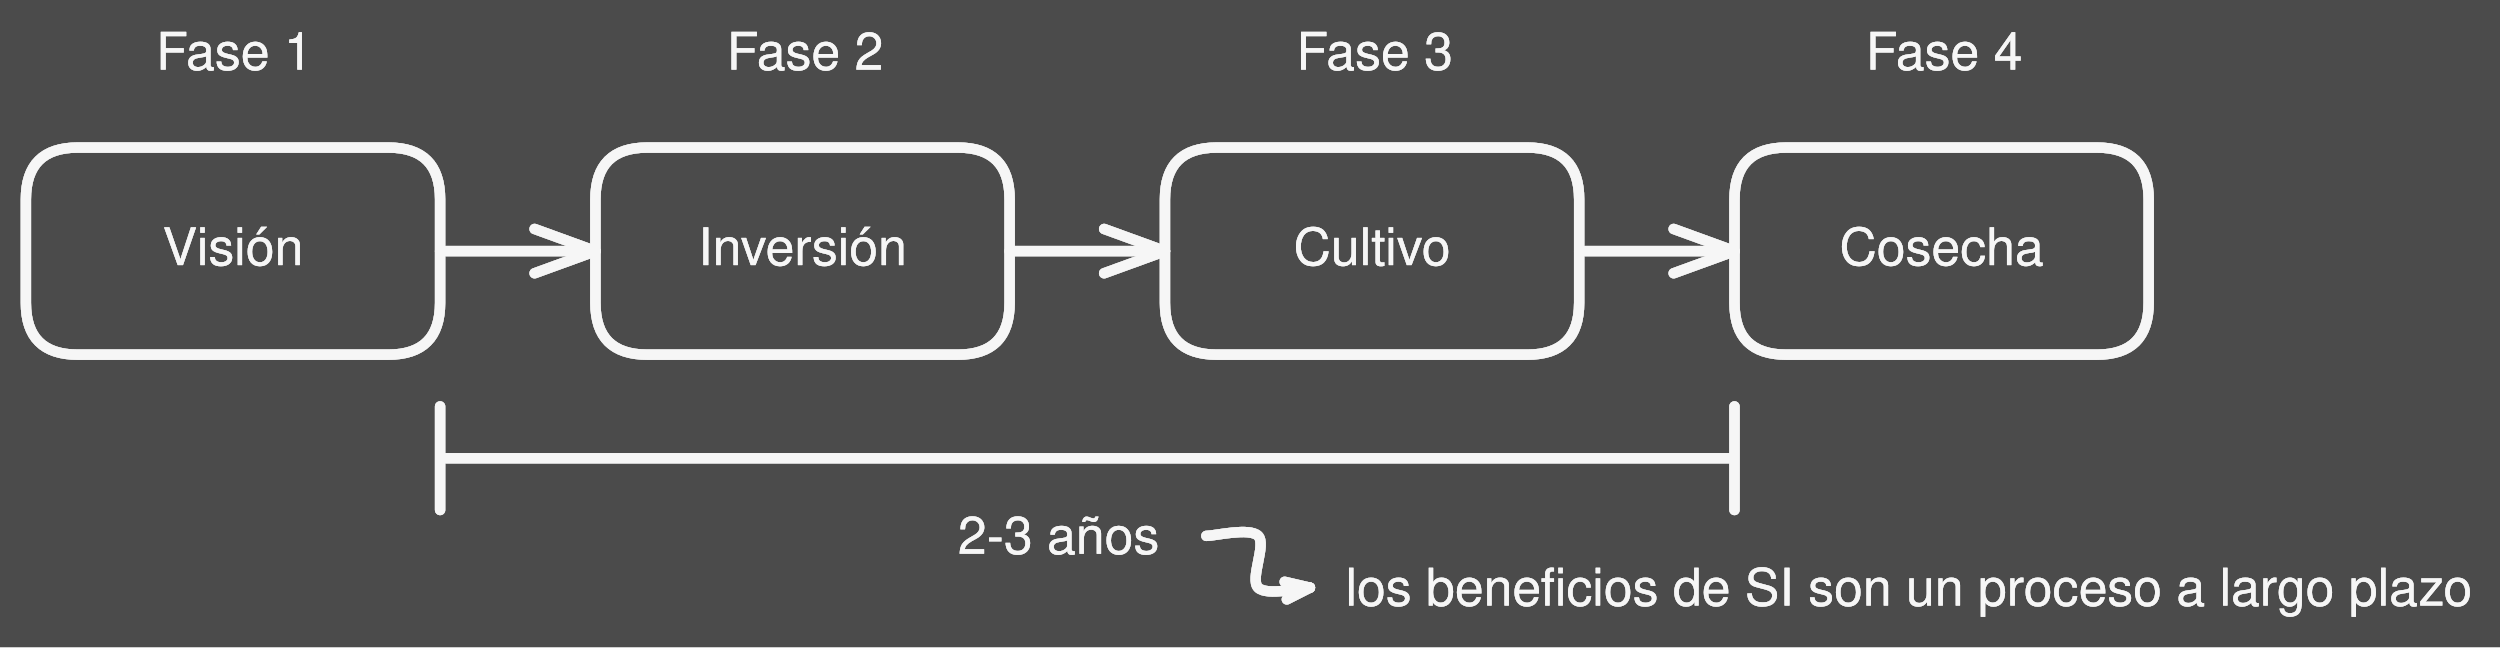
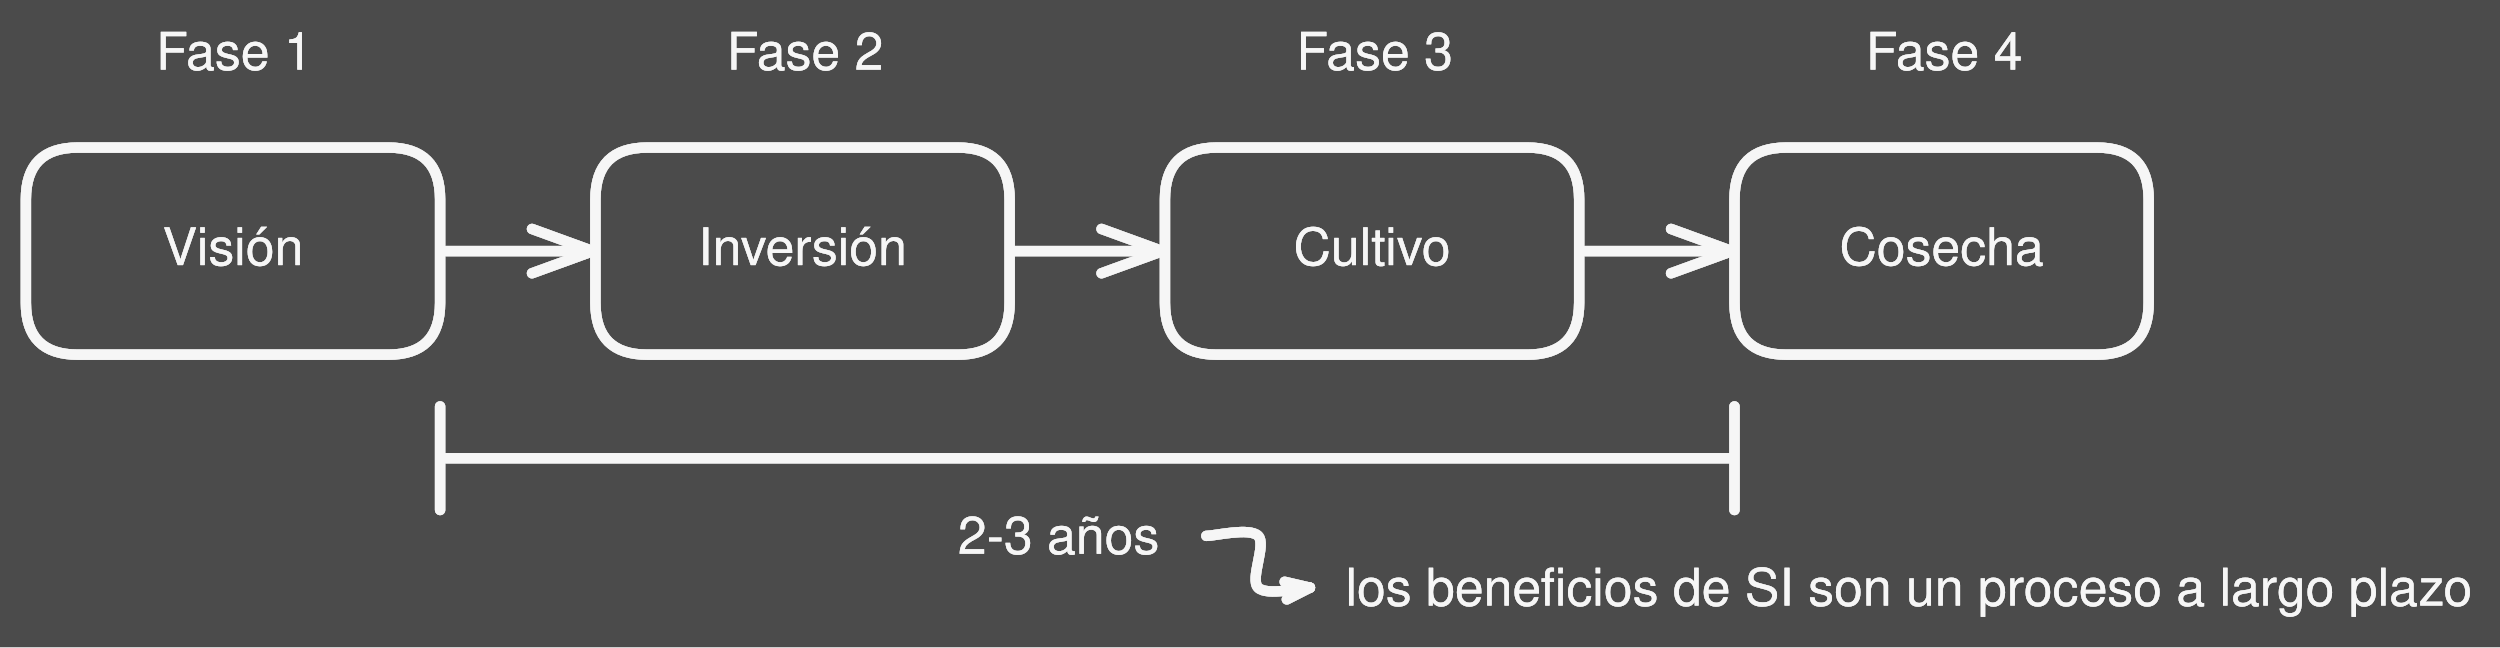
<svg xmlns="http://www.w3.org/2000/svg" version="1.1" viewBox="0 0 965.707 250" width="965.707" height="250" filter="invert(93%) hue-rotate(180deg)" class="excalidraw-svg">
  
-   eyJ2ZXJzaW9uIjoiMSIsImVuY29kaW5nIjoiYnN0cmluZyIsImNvbXByZXNzZWQiOnRydWUsImVuY29kZWQiOiJ4nO1cXNly2khcdTAwMWK991NQntuY6X2ZO/CKXHUwMDEzO3hJ4snUVEpGXHJ0XCIkRlx1MDAxMrbxVFx1MDAxZeqv/1x1MDAxMebFpoVtJISEXHUwMDA1XHUwMDE2WKmMXeWC7q/V23fO+XqR/96q1bbD8VBt/1bbVndcdTAwMWTL0bZv3W6/idJvlFx1MDAxZmjPNVlo8j3wRn5nYmlccoe//fqrd1x1MDAxZGhbW259YD9cdTAwMTRQjlx1MDAxYSg3XGaMyVx1MDAxZuZ7rfb35G+iXG5fdULL7TlqUmCSlahcdTAwMDWlXHUwMDEzTz13UqGUSEjGIJ5cdTAwMWFo11Z3k6aA+FE62DNNXGKVbTK6llx1MDAxM6g4J0ra5taZaFx1MDAxZvK703bbbV/BceOke+nFxbvacS7CsTNpaeCZoYjzgtD3vqlP2lx1MDAwZfsml6TS80r53qjXd1VcdTAwMTCNXGKYpnpDq6PDsUmDIE59XHUwMDE4lqRd1L9cdTAwMWSUMImK7CTLPNS+6zmeXHUwMDFm1f5cdTAwMGJU0W9cXP+11fnWM41w7alN6FtuMLR8M0+x3e1jvyCLn91XutdcdTAwMGZNokjUpyZjiyDAgCBcdTAwMDTlNCeqZdiyJ1P/ZzyivjVQraiIO3Kc5LC49uOwPLlI7CT4MeV73I3Ifj/tXFxJXHUwMDA3m3GyUN3FfUtM/1x1MDAwN9vd023ranua9f1N9pNcdTAwMWXsu2IsR/3Dv1x1MDAwZZxcdTAwMGZcdTAwMDdcdTAwMTf21Ujvvv2yN/vgpyot3/duXHUwMDEzz338XHUwMDE0j8RoaFtcdTAwMGaOXHQ5olxiXHSBMUN0mu9o91t6mFx1MDAxY6/zLfblrUSD53A10+VcdTAwMDSkIM2DXHUwMDE0l1x1MDAxODJsmpFcdTAwMDEpWFx1MDAxY1LTMa02iiDhdVwiXHQkIDnoXHUwMDEzPHFYp2tcdTAwMDNcdTAwMTQldSlcdTAwMDRcdTAwMTIwUetcdTAwMTRYXGLPXHUwMDAxXHUwMDBiXHUwMDEzyKik/OW4msmYXHUwMDAz0Fx1MDAwMsfkjFMplnDMuFWeXHUwMDFiXuj7aPhcdTAwMTGYST2wXHUwMDA22lx1MDAxOT9cdMmD50ZcdTAwMWVrhu+jXHUwMDBl9D//d1x1MDAxM7Nt3V7m5UWFXHUwMDFhju5Frr3dMZ1R/ozXh9oo2NRgoG07qTRcdTAwMWTTXHUwMDEyS7vKb1x1MDAxNVFcdTAwMDPP1z3tWk5uY6xR6J2r4KHDoT9SyTFTR0+zXGbrkC7E7kJNxCxcdTAwMGbAlFx1MDAxMyxcdTAwMTnCsWPFXHUwMDAwRsVcdTAwMDG8S5qW3dvzlL7W44b63L/4q79fbTSjXG4qXCKnXHUwMDEwQ5BcYlB+XHUwMDA0Qfz9nffu9N3e3lx1MDAwNlx1MDAwNHHhc+/vP+3s4PdcdTAwMDfi8rLdu4ZnzLXGp+VcdC1lYFx1MDAxOT5bSWixyMMpYkRCXCJEXHUwMDE2TnFxnE7nqtLQpMLoXHUwMDFkxVx1MDAxNNLN6qxAdYAkkkzwQkJcdTAwMGIph1x1MDAxOFx0kpiVV1BaQVx1MDAxMEZLeObLlLblTjwzT2yzskvV22eUJq23We15ZcklhuBcdTAwMDWCKCtmJsWhXHUwMDFjdo54+2Knf+mJz7/7XHUwMDA3p2eCXlZdckn1NFx1MDAxNzKCJFx1MDAxN0DCXHUwMDFmSnQv78dfaafX2YA4Lnzuu0HvbWuv1bg6+Xq0z0Gw3z4/aZQnumZiWFx1MDAxMp1rXHUwMDEx3VxcpELGTCsglzxcdTAwMDOqtDhUp5NVbXRcblknXHUwMDE4U4n5JkWXXHUwMDE5nsXF17ZcdTAwMTLTKC4oIUReXXElXHUwMDAycnOKuztyQn3jZcrtXFxeqVr7jMSktXauMVx1MDAxYlx1MDAxMVqK04lP8MVcdTAwMThAiFx1MDAwMMlcdTAwMTJaVlx1MDAxY71Xx2fky/hLo8m18/5Ejp0jX1x1MDAwN9WGMmFcdTAwMTVcdTAwMTRaTCjBQsJcdTAwMTK2pTYotFx1MDAxZl3/Q7t5fPxcdTAwMTNcdFwiJXmIQoAxylxiozBcdTAwMDNSvDikpoNaaVx1MDAxNFFcdTAwMDDqXHUwMDE0I4TYhteh3Kx/jcyRwutQXGZcdTAwMDBcdTAwMTNUsFx1MDAxMmLYXHUwMDE3qFwiQ1x1MDAxYyzhmy9URS9Qnb6VrYrpvFJV8Vx1MDAxOT2YU8V0Y8pSxVxc+OZcdTAwMWWAQkNcdTAwMWVcZlx1MDAxMkDjXHUwMDEzt1x1MDAxOL6iOHz7PCRcdTAwMDFcdTAwMGJ2q1xy31x1MDAxZEjTKkh4qvZyw1iCKC9cdTAwMWHIQslNXHUwMDE0S2BcdTAwMTlyuDJmXHUwMDA14jzRgHVj9sBcblRccmZCNp21XHUwMDFjYkNvmFx1MDAwN9eZzqSxma513dDEPJ04jVWF4GbxxbOEVVx1MDAxNkfmzfnnr/v+V1ptZPJN4lx1MDAxMtVcdTAwMDGUXHUwMDE0XHUwMDE3hiUgMsLGz1x1MDAwNkuUXHUwMDBmS/QqsERcdTAwMWKEZe79hminwaxZXHUwMDA0yFpDNorj8qN+391F+m21cYlkdYFJJceR9U9cdTAwMDZLnFx1MDAwZkv8KrDEVVBLZFZGkFGadVx1MDAxYdosjkr81j35rD1SbVRSWF1UQoFcdTAwMDSFXHUwMDFj/3RRLMnHJXlcdTAwMTVcXJLycfmwP5VcdTAwMDFMlLtBXHUwMDA0zXqGXHUwMDAyXHUwMDAxM+PY3eLIXFx8R6SSMN1JXHUwMDFmbrL1bblm7bhmbLgyXHUwMDAyOMVyLVx1MDAxYq7oMWXBhutz91ZXulx1MDAxZVx1MDAxOISWXHUwMDFmNo1Tabc327DHe+NFruVNQN5cdTAwMTnNTHY0PNYwamLSSt8pu+1pN3xs3lxcr5VrP9+axZdcdTAwMTZKbI1jXHUwMDA14a43XHUwMDE46DCctZxcdTAwMWS/RoTsvrLm5tz0JpmXpoBh9MTZzfT4Uy3ZevNl+vnPN5nWLM98K1XMjOW1d1twUzuXtGQ6bXqHmVwiXHUwMDEzW1wimUVZe8Upa/FcdHslKVx1MDAwYoqKUZaZXHUwMDA1jCWEJdynKp+xlrxcdTAwMDC4LGNtjCNcbjHW4qPf/1x1MDAxOKu2XHUwMDAxxsq9XGZcbo12XHUwMDEyLCXJupeyX5yyXHUwMDE2n1VWkrJI+kWm16YsLo18YFwi1nJn+6WUteRp8bKUtTGSKERZi8/l/qOsWnmUXHUwMDE1rSMzj1x1MDAxZfOv0nFcdFx1MDAxOeHJXHK8mLJcdTAwMGWWOOBoef1z/OVcZjWpaHRcdTAwMGbJh+DgtFltykovXGbXR1hcdTAwMTRkMFx1MDAxNpmjLChcdCNcYlx1MDAwMvmal+hcdTAwMDQlhC7z5mJcdTAwMWU5paGVk1MyaGfySkXsjDVZzlx1MDAxYz1rnnCRlVxuLGtPMihnIbXkvoOaXHUwMDFmXHJcdTAwMTn55ZCCzPe6XHUwMDBmi1PLuTdsXHKOdcVcdTAwMDMgmLraR9ZHJ5zXXHUwMDA1RqDwXjCTklx1MDAxMlxuUFx073OvTitcZkG4Usyz0l4w2sE165//eYn7P4nt4IzczexcYmdUvPZN4Vx1MDAwNdfoIWaIc5L5lvjRXHUwMDEy147O7EHD7Tr7TX3IXHUwMDE4XHUwMDAz0Pp0c1dttKJERDSeKPTa0EoytFx1MDAxZs1pv0GHIUvIK7hcXJGQmFx1MDAxMPGHjVxi1lx1MDAxYcajl5g/L/Ik134rVW6pZUKelotcdTAwMDXnR5JJTFx1MDAwNck62W1cdTAwMTWnirMmdOQxv6w2O2BcdTAwMTBLZVRijXtcdTAwMTlcdTAwMDSzOlx1MDAwN7y4mEf/REJcdTAwMTBcdTAwMGVeU8xl9OrVSoywkpg7XlC7Vq7q6o42XHUwMDFmbVW7aNVcdTAwMDLPrY3c2tD3OirwalbNsfyeV1x1MDAxYjrWffYrOS94ymaCg1x1MDAxNzRw6SBi65E6ov/1dFx1MDAxMZrZneqGcSdtp6Zo+0ar2+a8Z//SnfxEr0pMqCZcdTAwMDKzmkjQ963v/1x1MDAwMlx1MDAwZlx1MDAwMmhgIn0=
+   eyJ2ZXJzaW9uIjoiMSIsImVuY29kaW5nIjoiYnN0cmluZyIsImNvbXByZXNzZWQiOnRydWUsImVuY29kZWQiOiJ4nO1cXOty2jhcdTAwMWL+n6tg2L9ccmudpf6DXHUwMDFjSZuUXHUwMDFj2ma7s9NxsFx1MDAwMbXGZm2ThOz0or75LmFvbGVcdTAwMTNs41x1MDAwM7GDk6WzJDNcdTAwMTmQZOmV9D7PI+mV89dOo9H0Z1x1MDAxM7P5ttE07/u6JVxyV79rvlx00m9N15OOrbJg+N1zpm4/LKlPJm9//dW58aQhdbs1NuZcdTAwMGaYljk2bd9TRX5X31x1MDAxYo2/wr8qR1x1MDAxYcFjTD/nvSN2f9br2b1rMGufXHUwMDBlrpzw0bDQwlx1MDAwZdfs+7o9tMw4616l70JNi1x1MDAxMmZBXHUwMDAySCTcScNcdTAwMWapREDjtJEphyNfJfI4bV7x20ac4vmu893ccyzHXHJa/1x1MDAwNZjBb9z2jd7/PnSdqW1EZXxXt72J7qrOxuVcdTAwMDbSsi79WVi7XHUwMDFhKzWSzVRcdTAwMWKfXHUwMDFmbcSp9KKnVKPDkW163pK9zkTvSz9cdTAwMTiAZP9cdTAwMDNcdTAwMGInXSNcdTAwMWP7P2KbXFx9bHaDwbenllx1MDAxNSVL2zDvw4nUllqzjcfWXHUwMDE2XHUwMDEzXHUwMDE3z1xuekz5XHUwMDEx226aQcVcdTAwMTBoSMNcdTAwMTBcdTAwMDJcdTAwMTHlJFx1MDAxY1x1MDAwN6ZcdTAwMTPPXHUwMDFjO/QhISBcdTAwMTeUXHUwMDAyXHUwMDE0XHUwMDFi5e0rXHUwMDA38sNKXHUwMDA3uuWZ8VxmXHUwMDA0llx1MDAxZKSdK+lgS/7jm/fxtCTc76Nh78ueft2Msn68ya9pXn7AZ2I6Ovrz0Pp4eGlcXE/l3ruv+8tcdTAwMTUvmtRd17lL1Pv4KZ6I6cTQ511cdTAwMDNcZlx1MDAxMlxiOUeIQlx1MDAxMuVb0v6eniXL6X+PR2MnYXBcbldRxzJQWlx1MDAxYYo5ilx1MDAwMGYtLDDAWrL9XHUwMDEwT1xmtEhcdTAwMDZQXHUwMDA0t1x1MDAwNOeQg0TpXGJYXHUwMDEwbYGVXHUwMDBmLJBcdTAwMGaspdJcdTAwMGJcdTAwMDQhXGYoXHUwMDExhOVcdTAwMDBcYpBcIlx1MDAwMDGBXHUwMDAwRcqPnlx1MDAwM6BcdTAwMTWOySgjgldwzNjpXHUwMDAyZ1N9/yQ9+ff/7cRcdTAwMDDod1dFeVx1MDAwM8f2L+VD0COoLaVcdTAwMWXqY2nNXHUwMDE26lx1MDAxM7XQtuQwXHUwMDE4mWZfdcZ0m8nx8aVSsKjAWFx1MDAxYUZSRPqqUl3aptsto0aOK4fS1q1Cy/Wp71xcmN7cdt+dmskxM49cdTAwMTdcdTAwMTBcdTAwMDEtQHKxu0Lu4vlHtGj+XHTDSFCISI7zwWZcdKeYc8dcdTAwMWXu6MZw3zHljZy1zS+jyz9HXHUwMDA3m4K9LKfcL/tJZlx1MDAxOVBcdTAwMTfnlF1OLCDMXGJAQEuoWSXaqCq9NVx04m/vnfdn7/f3X0FcdTAwMTBX1vvw8Hl3XHUwMDE3fTjkV1e94VxyOKe2PjurT2hcdNWq8NlKsC5cdTAwMGJqXHUwMDAyp7xcYqeQYlx1MDAwMTDneThF5XFcdTAwMWHN1UZDk3C1WCCIXHUwMDAwsnpxUTdMOWxpUEBBOVu9SnnEKyBcZiDIcWJWnlxy2KWMSkrLMUSwgmc+XzSDXHUwMDAx7NqhZ1x1MDAxNilzXnatevuE0qT1Ns+ef1lysVwieFx1MDAwZUHCnWIo4/JQ9vvHrHe5O7py+Jff3MOzc06uNl1y8eZpLqBcdTAwMThcbsY1XHUwMDAxfirRvXqYfSP9Yf9cdTAwMTXEcWW978fDd939bvv69NvxXHUwMDAx07yD3sVpuz7RVVx1MDAxM0OT6HxcdTAwMTHRLUQqoFRZXHUwMDAxmGA5UCXloVx1MDAxYU3WZqOTi1x1MDAxNkaIXGLEXlN0qeJZ9PTBwGKJLFx1MDAxMFx01lx1MDAwNTUskZ+vuFx1MDAwMmri9Vx1MDAxNHdvavny1smV20xerVr7hMSktTZjzKtcYi1B6cRcdTAwMDV8XHUwMDEx0lx1MDAwMIBcdTAwMWHOXHUwMDEzWlpcdTAwMWW91yfn+Ovsa7vDpPXhVMysY1d6m1xyZUw3UGhcdTAwMTEmXHUwMDE4cVx1MDAwMWIy/Vx1MDAxOYT2k+1+7HVOTv5DgkhwXHUwMDExoqBGKaGYXHUwMDEykFx1MDAwMylWXHUwMDFlUtGgbjSKiKa1XGKCXHUwMDEw0lfehzK1/1Uyh0vvQ5GmUU44rWFccruGKlLItFxuvrmmKjqe2Vx1MDAxZun5qpjOq1VcdTAwMTWf0IOMKqaNWVdcdTAwMTXnXHUwMDEwXHUwMDFhMVx1MDAxZnvU2ytcdTAwMTetIWk9wCzjdcFCXGZDwrYxmmoxXHUwMDFhXj5GXHUwMDAzXHUwMDA0U0tXXGZAXpCGXHUwMDE0RjmBXCJ9XG6wRuLgaD1RXHUwMDFhXHUwMDBlXHUwMDE5S9jyjCjNoe6ZXHKQi8J01lx1MDAwYsZofGdSXHUwMDA016XOpLGZNrFcdTAwMWVo3l58+XbgfiNloMnKXHUwMDAwXHUwMDEztjQgXGLa4rJcdTAwMTIuRVx1MDAxNVxcalhcdTAwMDSIyMMlyiRGXHUwMDFiXGbOmdoxs8RqaJNgXHSLYVx0N1x1MDAxZpawblh+klx1MDAxZlx1MDAwNntQvitcdTAwMDNLKLa4fClcXLbL45JcYoaCXHUwMDAxzkNl4ZWG4HRI7TO5VvedhppgiYphiTZcdTAwMWaWqG5Yonf26Vx1MDAxN+ngMrAkYFx1MDAwYsuXgmWnglxccshcdGAod1x1MDAxOVssl1DtZ1x1MDAwMSUkXHUwMDExw94kXFziYlxc4s3HJa5cdTAwMWKXq69ppFx1MDAwZbGWULqL4n1KiNLEXHUwMDAxYXRcdTAwMWYwvulcdTAwMTBhc3u9tlx1MDAwMJp7+dDMnoLCx5TM9VqAKNZcdTAwMThBXCJcdTAwMGaxsDhcdTAwMDCm0EVcdTAwMDHjz7tfm1x1MDAwZllEXHTWqMBcdTAwMTg8K4QycWT6PDf+1IhnIPxcdTAwMTJ9/uNNbunYXHUwMDBiU8V3Uo81Ld3z95zxWPqqXHUwMDFmvcCGXGY3+rrrd9SkSXu4PDmPXHUwMDE32svcXHUwMDE3XGappD9d8qXAb/RJMHbJUvJ+2Y7MzJu28bQ1q29T1GhNODrtgCtGpp5xdWVrMi9NKqZ149yVusO8Osy9irRcdTAwMDCPV5lb0qqBtPbXJi1cdTAwMDRcdTAwMDVCXHUwMDAyZC8vXHUwMDA3XHUwMDA2ZvZcdTAwMDRx0F5DVINbyqqNsl6NJEpR1uqg9M9HWatcdTAwMDOGqyhcdTAwMGJrW8qqlbJcdTAwMGXWpiwmiFwiLcwzd1x1MDAxMkJcdTAwMDOLKVx1MDAwYlx1MDAwYiYooTXujGLOim35XHUwMDBmcdarsUQpzlpcdTAwMWQy/Pk467brjC7Q13PYIbw9OMJcdTAwMWa9w7NOlrOC7WZqa5i6XHUwMDAxmkNYXHRcdTAwMThHjIW3lFVAWYdVglx1MDAxY5hiXGI0kUdOpHhcdTAwMGbIhOInljyFrenYhmBMqry7+DLktFRcdTAwMWFXK1x1MDAwZZ+mPm29XHUwMDA3qpbHtbJrmj1cbnIqsU7EW/nUcuFMuuNcdTAwMTOZs1x1MDAwMspcdTAwMWVcdTAwMDeD1DU3nKVcdTAwMTPGWlx1MDAxY0Fte1x1MDAxOFxcjVaOKtBcblx1MDAxNYJgosG8N7dB4Vx1MDAwYk1ALZNcdTAwMTggWp37tDmtUFxiQJU7crGjPZ6nwl3U0P/+n5O41JM4XHUwMDEwzsndwDPhXHUwMDFjK2u6d3RujNv2wDroyCNKqVx1MDAwNvTPt/eltiswoTGzUOkzaMU52lx1MDAwZrfaX1x1MDAwMNLjtbcrXG4pXG6EarOQXHUwMDAz3Vx1MDAxNa9FXHUwMDAwRCFjuPaXxlx1MDAwNcBqqfGvr1xi4DrFn1Z4XFxYfjNcdTAwMDX7+duE81x1MDAwZbDEXHS7KqPlSFtcdTAwMGVcdTAwMWHlnGVgRFtMY1sxr8hcdTAwMTPdXG5iXHUwMDFl/Fx1MDAxN1x0jpmWJ+a88F44XHUwMDAwglxuRDiuO7QrgpevnsVcYlx1MDAwYjG3XHUwMDFjr3Fj2uZA9qX6aJiNy27Dc+zG1G5MXFynb3pOQ29Yujt0XHUwMDFhXHUwMDEzS3/If89mjVo2cHGwRm8qL1widlx1MDAxZfks+G9Pl76a3UihlDtLIzUy8zTfXGZOPkhcIunUMcxcdTAwMDNbv7HCmY7bbd5K866TXHUwMDA17y+D8Cd4uVwipKZcdTAwMDC4ZiiOP3Z+/Fx1MDAwM9u4doIifQ==
  <defs>
    <style class="style-fonts">
      
    </style>
  </defs>
  <rect x="0" y="0" width="965.707" height="250" fill="#ffffff" />
  <g stroke-linecap="round" transform="translate(10 57) rotate(0 80 40)">
    <path d="M20 0 C45.16 0, 70.32 0, 140 0 M20 0 C60.58 0, 101.16 0, 140 0 M140 0 C153.33 0, 160 6.67, 160 20 M140 0 C153.33 0, 160 6.67, 160 20 M160 20 C160 31.87, 160 43.75, 160 60 M160 20 C160 32.54, 160 45.08, 160 60 M160 60 C160 73.33, 153.33 80, 140 80 M160 60 C160 73.33, 153.33 80, 140 80 M140 80 C98.18 80, 56.35 80, 20 80 M140 80 C103.22 80, 66.45 80, 20 80 M20 80 C6.67 80, 0 73.33, 0 60 M20 80 C6.67 80, 0 73.33, 0 60 M0 60 C0 49.12, 0 38.24, 0 20 M0 60 C0 49.71, 0 39.41, 0 20 M0 20 C0 6.67, 6.67 0, 20 0 M0 20 C0 6.67, 6.67 0, 20 0" stroke="#1e1e1e" stroke-width="4" fill="none" />
  </g>
  <g transform="translate(62.50586 85.5) rotate(0 27.49414 11.5)">
    <text x="27.494" y="16.9" font-family="Helvetica, Segoe UI Emoji" font-size="20px" fill="#1e1e1e" text-anchor="middle" style="white-space: pre;" direction="ltr" dominant-baseline="alphabetic">Visión</text>
  </g>
  <g stroke-linecap="round" transform="translate(230 57) rotate(0 80 40)">
    <path d="M20 0 C53.06 0, 86.11 0, 140 0 M20 0 C58.83 0, 97.67 0, 140 0 M140 0 C153.33 0, 160 6.67, 160 20 M140 0 C153.33 0, 160 6.67, 160 20 M160 20 C160 30.58, 160 41.16, 160 60 M160 20 C160 35.46, 160 50.93, 160 60 M160 60 C160 73.33, 153.33 80, 140 80 M160 60 C160 73.33, 153.33 80, 140 80 M140 80 C99.83 80, 59.67 80, 20 80 M140 80 C98.07 80, 56.13 80, 20 80 M20 80 C6.67 80, 0 73.33, 0 60 M20 80 C6.67 80, 0 73.33, 0 60 M0 60 C0 47.62, 0 35.23, 0 20 M0 60 C0 44.64, 0 29.28, 0 20 M0 20 C0 6.67, 6.67 0, 20 0 M0 20 C0 6.67, 6.67 0, 20 0" stroke="#1e1e1e" stroke-width="4" fill="none" />
  </g>
  <g transform="translate(268.9854 85.5) rotate(0 41.01465 11.5)">
    <text x="41.015" y="16.9" font-family="Helvetica, Segoe UI Emoji" font-size="20px" fill="#1e1e1e" text-anchor="middle" style="white-space: pre;" direction="ltr" dominant-baseline="alphabetic">Inversión</text>
  </g>
  <g stroke-linecap="round" transform="translate(450 57) rotate(0 80 40)">
    <path d="M20 0 C62.15 0, 104.31 0, 140 0 M20 0 C63.49 0, 106.97 0, 140 0 M140 0 C153.33 0, 160 6.67, 160 20 M140 0 C153.33 0, 160 6.67, 160 20 M160 20 C160 28.28, 160 36.56, 160 60 M160 20 C160 34.6, 160 49.2, 160 60 M160 60 C160 73.33, 153.33 80, 140 80 M160 60 C160 73.33, 153.33 80, 140 80 M140 80 C102.14 80, 64.27 80, 20 80 M140 80 C96.56 80, 53.11 80, 20 80 M20 80 C6.67 80, 0 73.33, 0 60 M20 80 C6.67 80, 0 73.33, 0 60 M0 60 C0 50.65, 0 41.29, 0 20 M0 60 C0 45.99, 0 31.97, 0 20 M0 20 C0 6.67, 6.67 0, 20 0 M0 20 C0 6.67, 6.67 0, 20 0" stroke="#1e1e1e" stroke-width="4" fill="none" />
  </g>
  <g transform="translate(499.4336 85.5) rotate(0 30.56641 11.5)">
    <text x="30.566" y="16.9" font-family="Helvetica, Segoe UI Emoji" font-size="20px" fill="#1e1e1e" text-anchor="middle" style="white-space: pre;" direction="ltr" dominant-baseline="alphabetic">Cultivo</text>
  </g>
  <g stroke-linecap="round" transform="translate(670 57) rotate(0 80 40)">
    <path d="M20 0 C60.56 0, 101.11 0, 140 0 M20 0 C46.28 0, 72.56 0, 140 0 M140 0 C153.33 0, 160 6.67, 160 20 M140 0 C153.33 0, 160 6.67, 160 20 M160 20 C160 29.79, 160 39.59, 160 60 M160 20 C160 35.75, 160 51.5, 160 60 M160 60 C160 73.33, 153.33 80, 140 80 M160 60 C160 73.33, 153.33 80, 140 80 M140 80 C115.49 80, 90.99 80, 20 80 M140 80 C103.97 80, 67.95 80, 20 80 M20 80 C6.67 80, 0 73.33, 0 60 M20 80 C6.67 80, 0 73.33, 0 60 M0 60 C0 45.7, 0 31.4, 0 20 M0 60 C0 45.68, 0 31.36, 0 20 M0 20 C0 6.67, 6.67 0, 20 0 M0 20 C0 6.67, 6.67 0, 20 0" stroke="#1e1e1e" stroke-width="4" fill="none" />
  </g>
  <g transform="translate(710.5322 85.5) rotate(0 39.46777 11.5)">
    <text x="39.468" y="16.9" font-family="Helvetica, Segoe UI Emoji" font-size="20px" fill="#1e1e1e" text-anchor="middle" style="white-space: pre;" direction="ltr" dominant-baseline="alphabetic">Cosecha</text>
  </g>
  <g transform="translate(60 10) rotate(0 30.57129 11.5)">
    <text x="30.571" y="16.9" font-family="Helvetica, Segoe UI Emoji" font-size="20px" fill="#1e1e1e" text-anchor="middle" style="white-space: pre;" direction="ltr" dominant-baseline="alphabetic">Fase 1</text>
  </g>
  <g transform="translate(280 10) rotate(0 31.00977 11.5)">
    <text x="31.01" y="16.9" font-family="Helvetica, Segoe UI Emoji" font-size="20px" fill="#1e1e1e" text-anchor="middle" style="white-space: pre;" direction="ltr" dominant-baseline="alphabetic">Fase 2</text>
  </g>
  <g transform="translate(500 10) rotate(0 31.00977 11.5)">
    <text x="31.01" y="16.9" font-family="Helvetica, Segoe UI Emoji" font-size="20px" fill="#1e1e1e" text-anchor="middle" style="white-space: pre;" direction="ltr" dominant-baseline="alphabetic">Fase 3</text>
  </g>
  <g transform="translate(720 10) rotate(0 31.00977 11.5)">
    <text x="31.01" y="16.9" font-family="Helvetica, Segoe UI Emoji" font-size="20px" fill="#1e1e1e" text-anchor="middle" style="white-space: pre;" direction="ltr" dominant-baseline="alphabetic">Fase 4</text>
  </g>
  <g stroke-linecap="round">
-     <g transform="translate(170 97) rotate(0 30 0)">
-       <path d="M0 0 C10 0, 50 0, 60 0 M0 0 C10 0, 50 0, 60 0" stroke="#1e1e1e" stroke-width="4" fill="none" />
+     <g transform="translate(171 97) rotate(0 29 0)">
+       <path d="M0 0 C9.67 0, 48.33 0, 58 0 M0 0 C9.67 0, 48.33 0, 58 0" stroke="#1e1e1e" stroke-width="4" fill="none" />
    </g>
-     <g transform="translate(170 97) rotate(0 30 0)">
-       <path d="M36.51 8.55 C44.02 5.82, 51.54 3.08, 60 0 M36.51 8.55 C44.28 5.72, 52.05 2.89, 60 0" stroke="#1e1e1e" stroke-width="4" fill="none" />
+     <g transform="translate(171 97) rotate(0 29 0)">
+       <path d="M34.51 8.55 C42.02 5.82, 49.54 3.08, 58 0 M34.51 8.55 C42.28 5.72, 50.05 2.89, 58 0" stroke="#1e1e1e" stroke-width="4" fill="none" />
    </g>
-     <g transform="translate(170 97) rotate(0 30 0)">
-       <path d="M36.51 -8.55 C44.02 -5.82, 51.54 -3.08, 60 0 M36.51 -8.55 C44.28 -5.72, 52.05 -2.89, 60 0" stroke="#1e1e1e" stroke-width="4" fill="none" />
+     <g transform="translate(171 97) rotate(0 29 0)">
+       <path d="M34.51 -8.55 C42.02 -5.82, 49.54 -3.08, 58 0 M34.51 -8.55 C42.28 -5.72, 50.05 -2.89, 58 0" stroke="#1e1e1e" stroke-width="4" fill="none" />
    </g>
  </g>
  <mask />
  <g stroke-linecap="round">
-     <g transform="translate(390 97) rotate(0 30 0)">
-       <path d="M0 0 C10 0, 50 0, 60 0 M0 0 C10 0, 50 0, 60 0" stroke="#1e1e1e" stroke-width="4" fill="none" />
+     <g transform="translate(391 97) rotate(0 29 0)">
+       <path d="M0 0 C9.67 0, 48.33 0, 58 0 M0 0 C9.67 0, 48.33 0, 58 0" stroke="#1e1e1e" stroke-width="4" fill="none" />
    </g>
-     <g transform="translate(390 97) rotate(0 30 0)">
-       <path d="M36.51 8.55 C45.26 5.36, 54.02 2.18, 60 0 M36.51 8.55 C42.25 6.46, 47.99 4.37, 60 0" stroke="#1e1e1e" stroke-width="4" fill="none" />
+     <g transform="translate(391 97) rotate(0 29 0)">
+       <path d="M34.51 8.55 C43.26 5.36, 52.02 2.18, 58 0 M34.51 8.55 C40.25 6.46, 45.99 4.37, 58 0" stroke="#1e1e1e" stroke-width="4" fill="none" />
    </g>
-     <g transform="translate(390 97) rotate(0 30 0)">
-       <path d="M36.51 -8.55 C45.26 -5.36, 54.02 -2.18, 60 0 M36.51 -8.55 C42.25 -6.46, 47.99 -4.37, 60 0" stroke="#1e1e1e" stroke-width="4" fill="none" />
+     <g transform="translate(391 97) rotate(0 29 0)">
+       <path d="M34.51 -8.55 C43.26 -5.36, 52.02 -2.18, 58 0 M34.51 -8.55 C40.25 -6.46, 45.99 -4.37, 58 0" stroke="#1e1e1e" stroke-width="4" fill="none" />
    </g>
  </g>
  <mask />
  <g stroke-linecap="round">
-     <g transform="translate(610 97) rotate(0 30 0)">
-       <path d="M0 0 C10 0, 50 0, 60 0 M0 0 C10 0, 50 0, 60 0" stroke="#1e1e1e" stroke-width="4" fill="none" />
+     <g transform="translate(611 97) rotate(0 29 0)">
+       <path d="M0 0 C9.67 0, 48.33 0, 58 0 M0 0 C9.67 0, 48.33 0, 58 0" stroke="#1e1e1e" stroke-width="4" fill="none" />
    </g>
-     <g transform="translate(610 97) rotate(0 30 0)">
-       <path d="M36.51 8.55 C43.82 5.89, 51.13 3.23, 60 0 M36.51 8.55 C42.96 6.2, 49.42 3.85, 60 0" stroke="#1e1e1e" stroke-width="4" fill="none" />
+     <g transform="translate(611 97) rotate(0 29 0)">
+       <path d="M34.51 8.55 C41.82 5.89, 49.13 3.23, 58 0 M34.51 8.55 C40.96 6.2, 47.42 3.85, 58 0" stroke="#1e1e1e" stroke-width="4" fill="none" />
    </g>
-     <g transform="translate(610 97) rotate(0 30 0)">
-       <path d="M36.51 -8.55 C43.82 -5.89, 51.13 -3.23, 60 0 M36.51 -8.55 C42.96 -6.2, 49.42 -3.85, 60 0" stroke="#1e1e1e" stroke-width="4" fill="none" />
+     <g transform="translate(611 97) rotate(0 29 0)">
+       <path d="M34.51 -8.55 C41.82 -5.89, 49.13 -3.23, 58 0 M34.51 -8.55 C40.96 -6.2, 47.42 -3.85, 58 0" stroke="#1e1e1e" stroke-width="4" fill="none" />
    </g>
  </g>
  <mask />
  <g stroke-linecap="round">
    <g transform="translate(170 157) rotate(0 250 20)">
      <path d="M0 0 C0 12.23, 0 24.46, 0 40 M0 0 C0 8.5, 0 17, 0 40 M0 40 C0 35.04, 0 30.09, 0 20 M0 40 C0 35.89, 0 31.77, 0 20 M0 20 C151.06 20, 302.11 20, 500 20 M0 20 C166.7 20, 333.4 20, 500 20 M500 20 C500 14.54, 500 9.08, 500 0 M500 20 C500 15.16, 500 10.33, 500 0 M500 0 C500 13.63, 500 27.25, 500 40 M500 0 C500 8.36, 500 16.72, 500 40" stroke="#1e1e1e" stroke-width="4" fill="none" />
    </g>
  </g>
  <mask />
  <g transform="translate(370 197) rotate(0 38.91602 11.5)">
    <text x="38.916" y="16.9" font-family="Helvetica, Segoe UI Emoji" font-size="20px" fill="#1e1e1e" text-anchor="middle" style="white-space: pre;" direction="ltr" dominant-baseline="alphabetic">2-3 años</text>
  </g>
  <g stroke-linecap="round">
    <g transform="translate(466 207) rotate(0 20 10)">
      <path d="M0 0 C3.33 0, 16.67 -3.33, 20 0 C23.33 3.33, 16.67 16.67, 20 20 C23.33 23.33, 36.67 20, 40 20 M0 0 C3.33 0, 16.67 -3.33, 20 0 C23.33 3.33, 16.67 16.67, 20 20 C23.33 23.33, 36.67 20, 40 20" stroke="#1e1e1e" stroke-width="4" fill="none" />
    </g>
    <g transform="translate(466 207) rotate(0 20 10)">
      <path d="M31.09 24.53 C33.65 23.23, 36.2 21.93, 40 20 M31.09 24.53 C33.91 23.1, 36.73 21.66, 40 20" stroke="#1e1e1e" stroke-width="4" fill="none" />
    </g>
    <g transform="translate(466 207) rotate(0 20 10)">
      <path d="M30.26 17.74 C33.05 18.39, 35.85 19.04, 40 20 M30.26 17.74 C33.34 18.46, 36.43 19.17, 40 20" stroke="#1e1e1e" stroke-width="4" fill="none" />
    </g>
  </g>
  <mask />
  <g transform="translate(519 217) rotate(0 218.3535 11.5)">
    <text x="218.354" y="16.9" font-family="Helvetica, Segoe UI Emoji" font-size="20px" fill="#1e1e1e" text-anchor="middle" style="white-space: pre;" direction="ltr" dominant-baseline="alphabetic">los beneficios de SI son un proceso a largo plazo</text>
  </g>
</svg>
